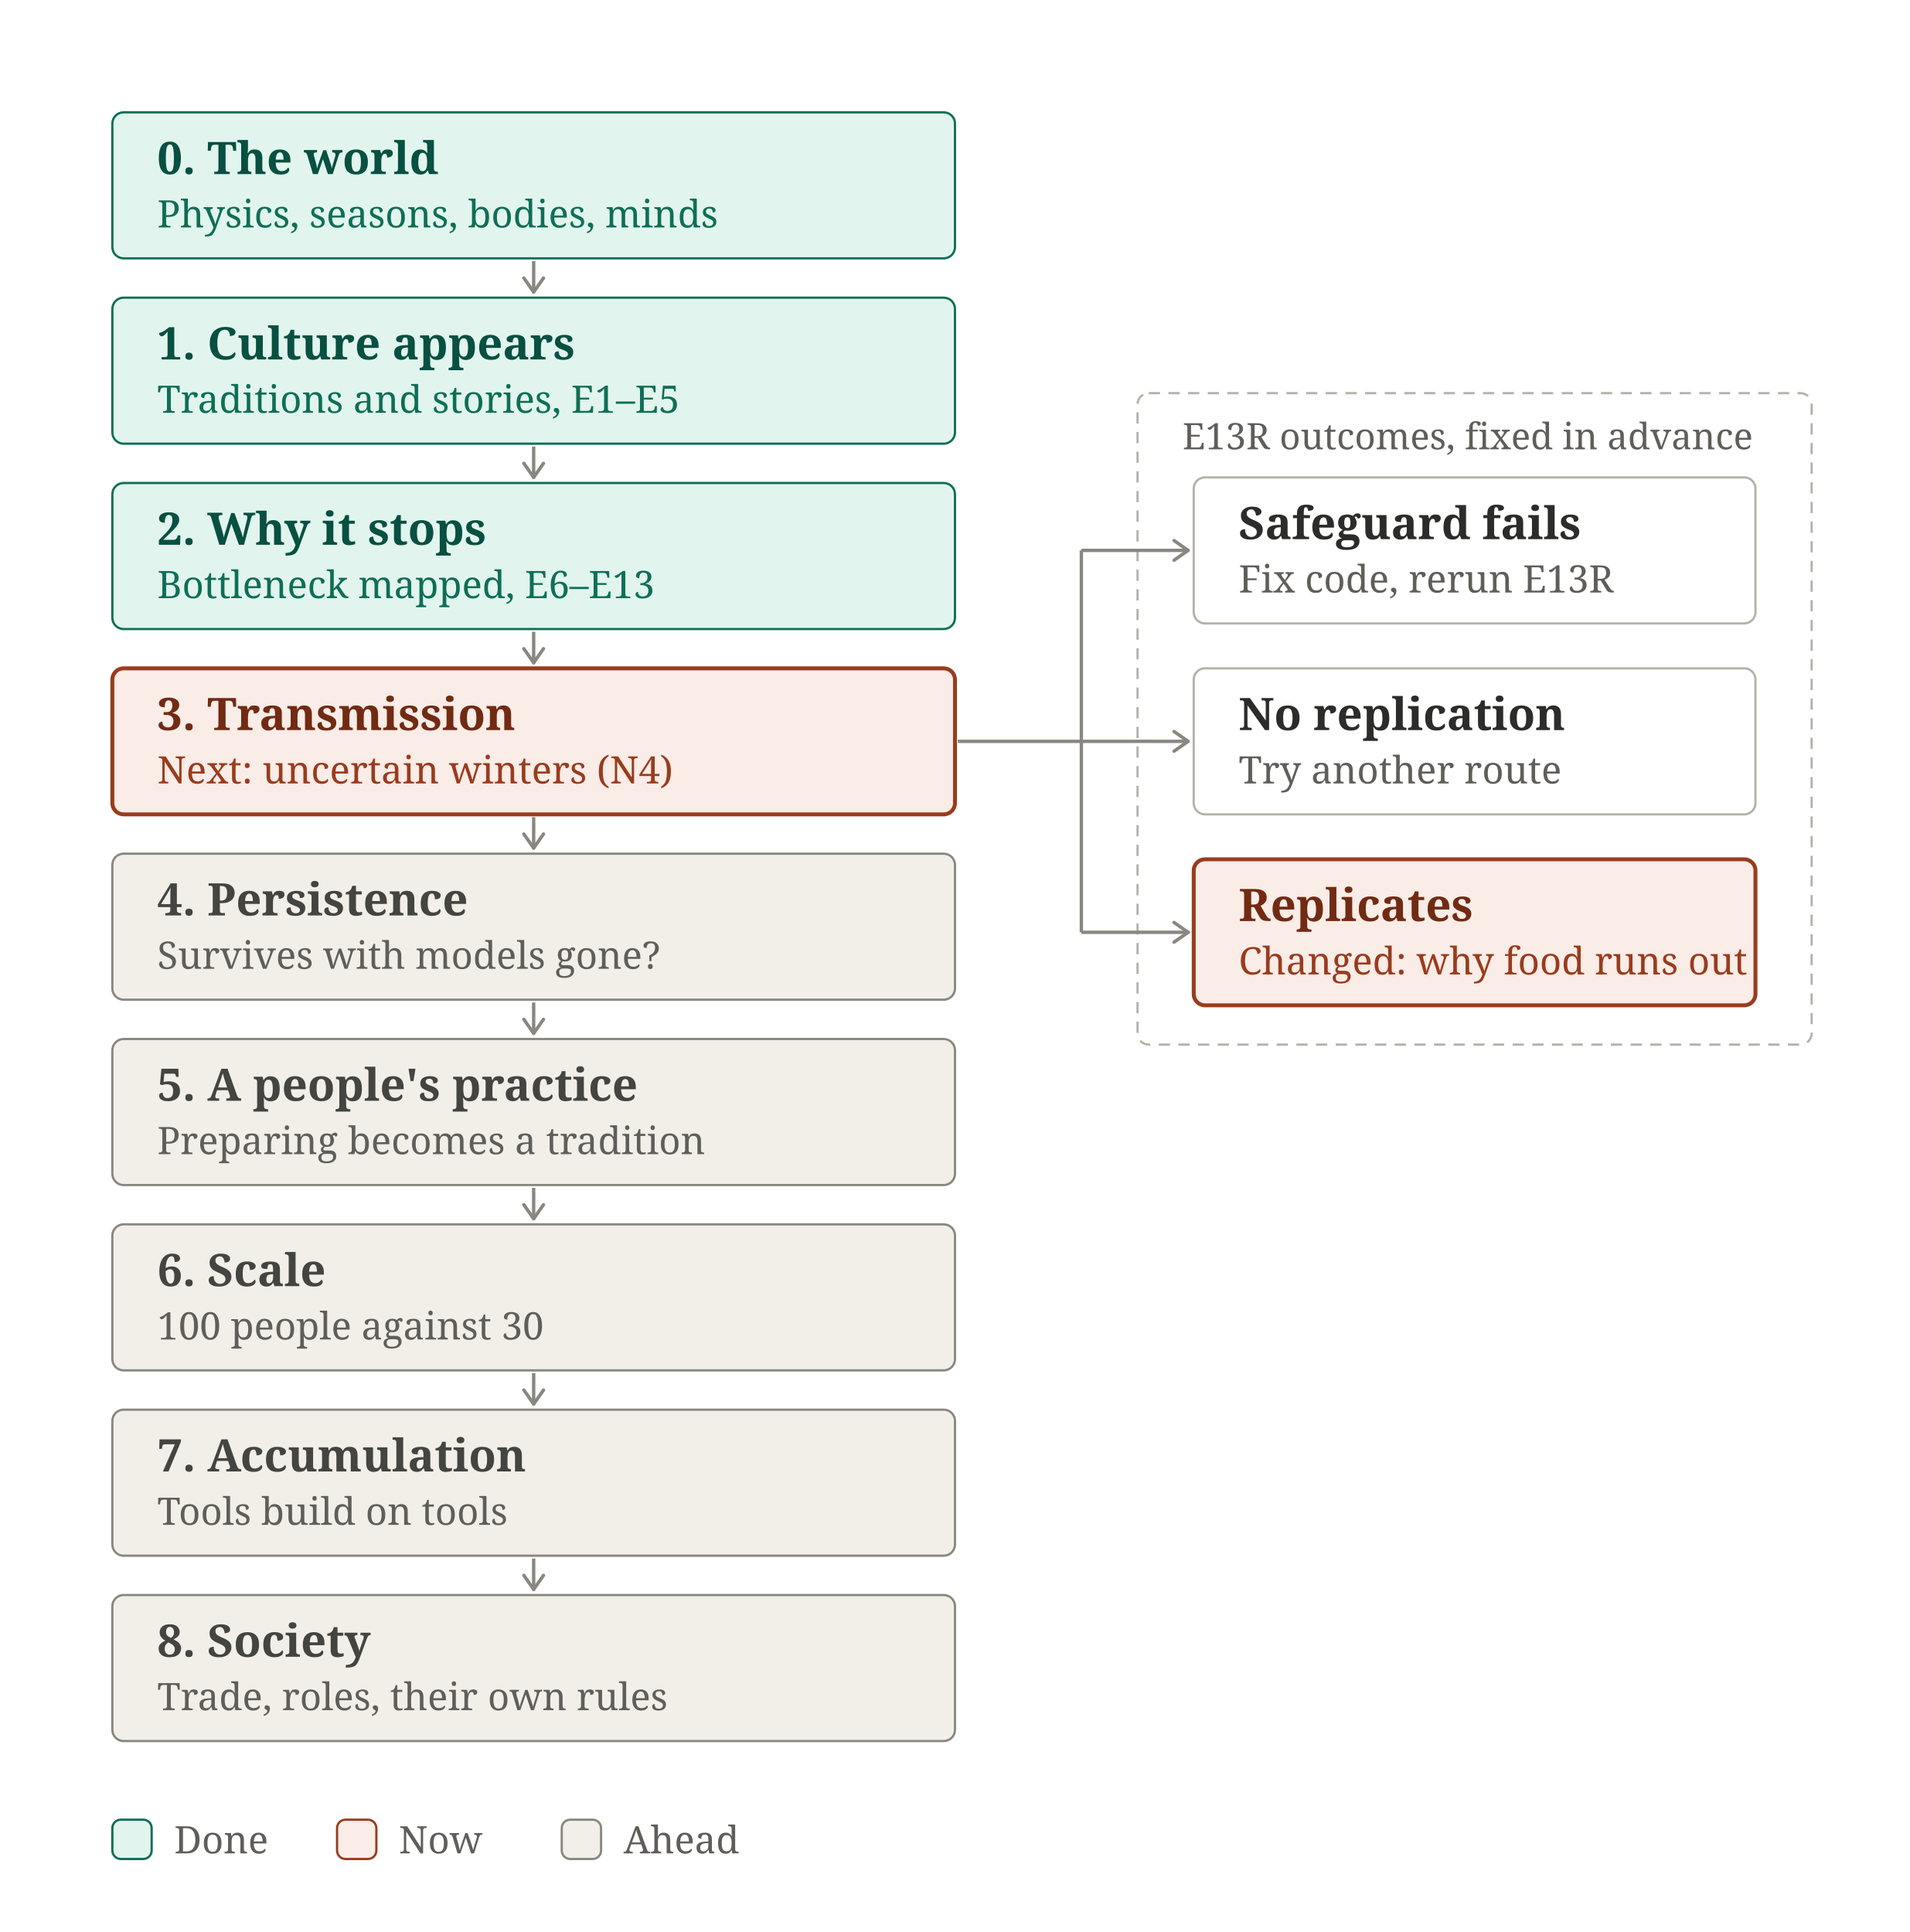
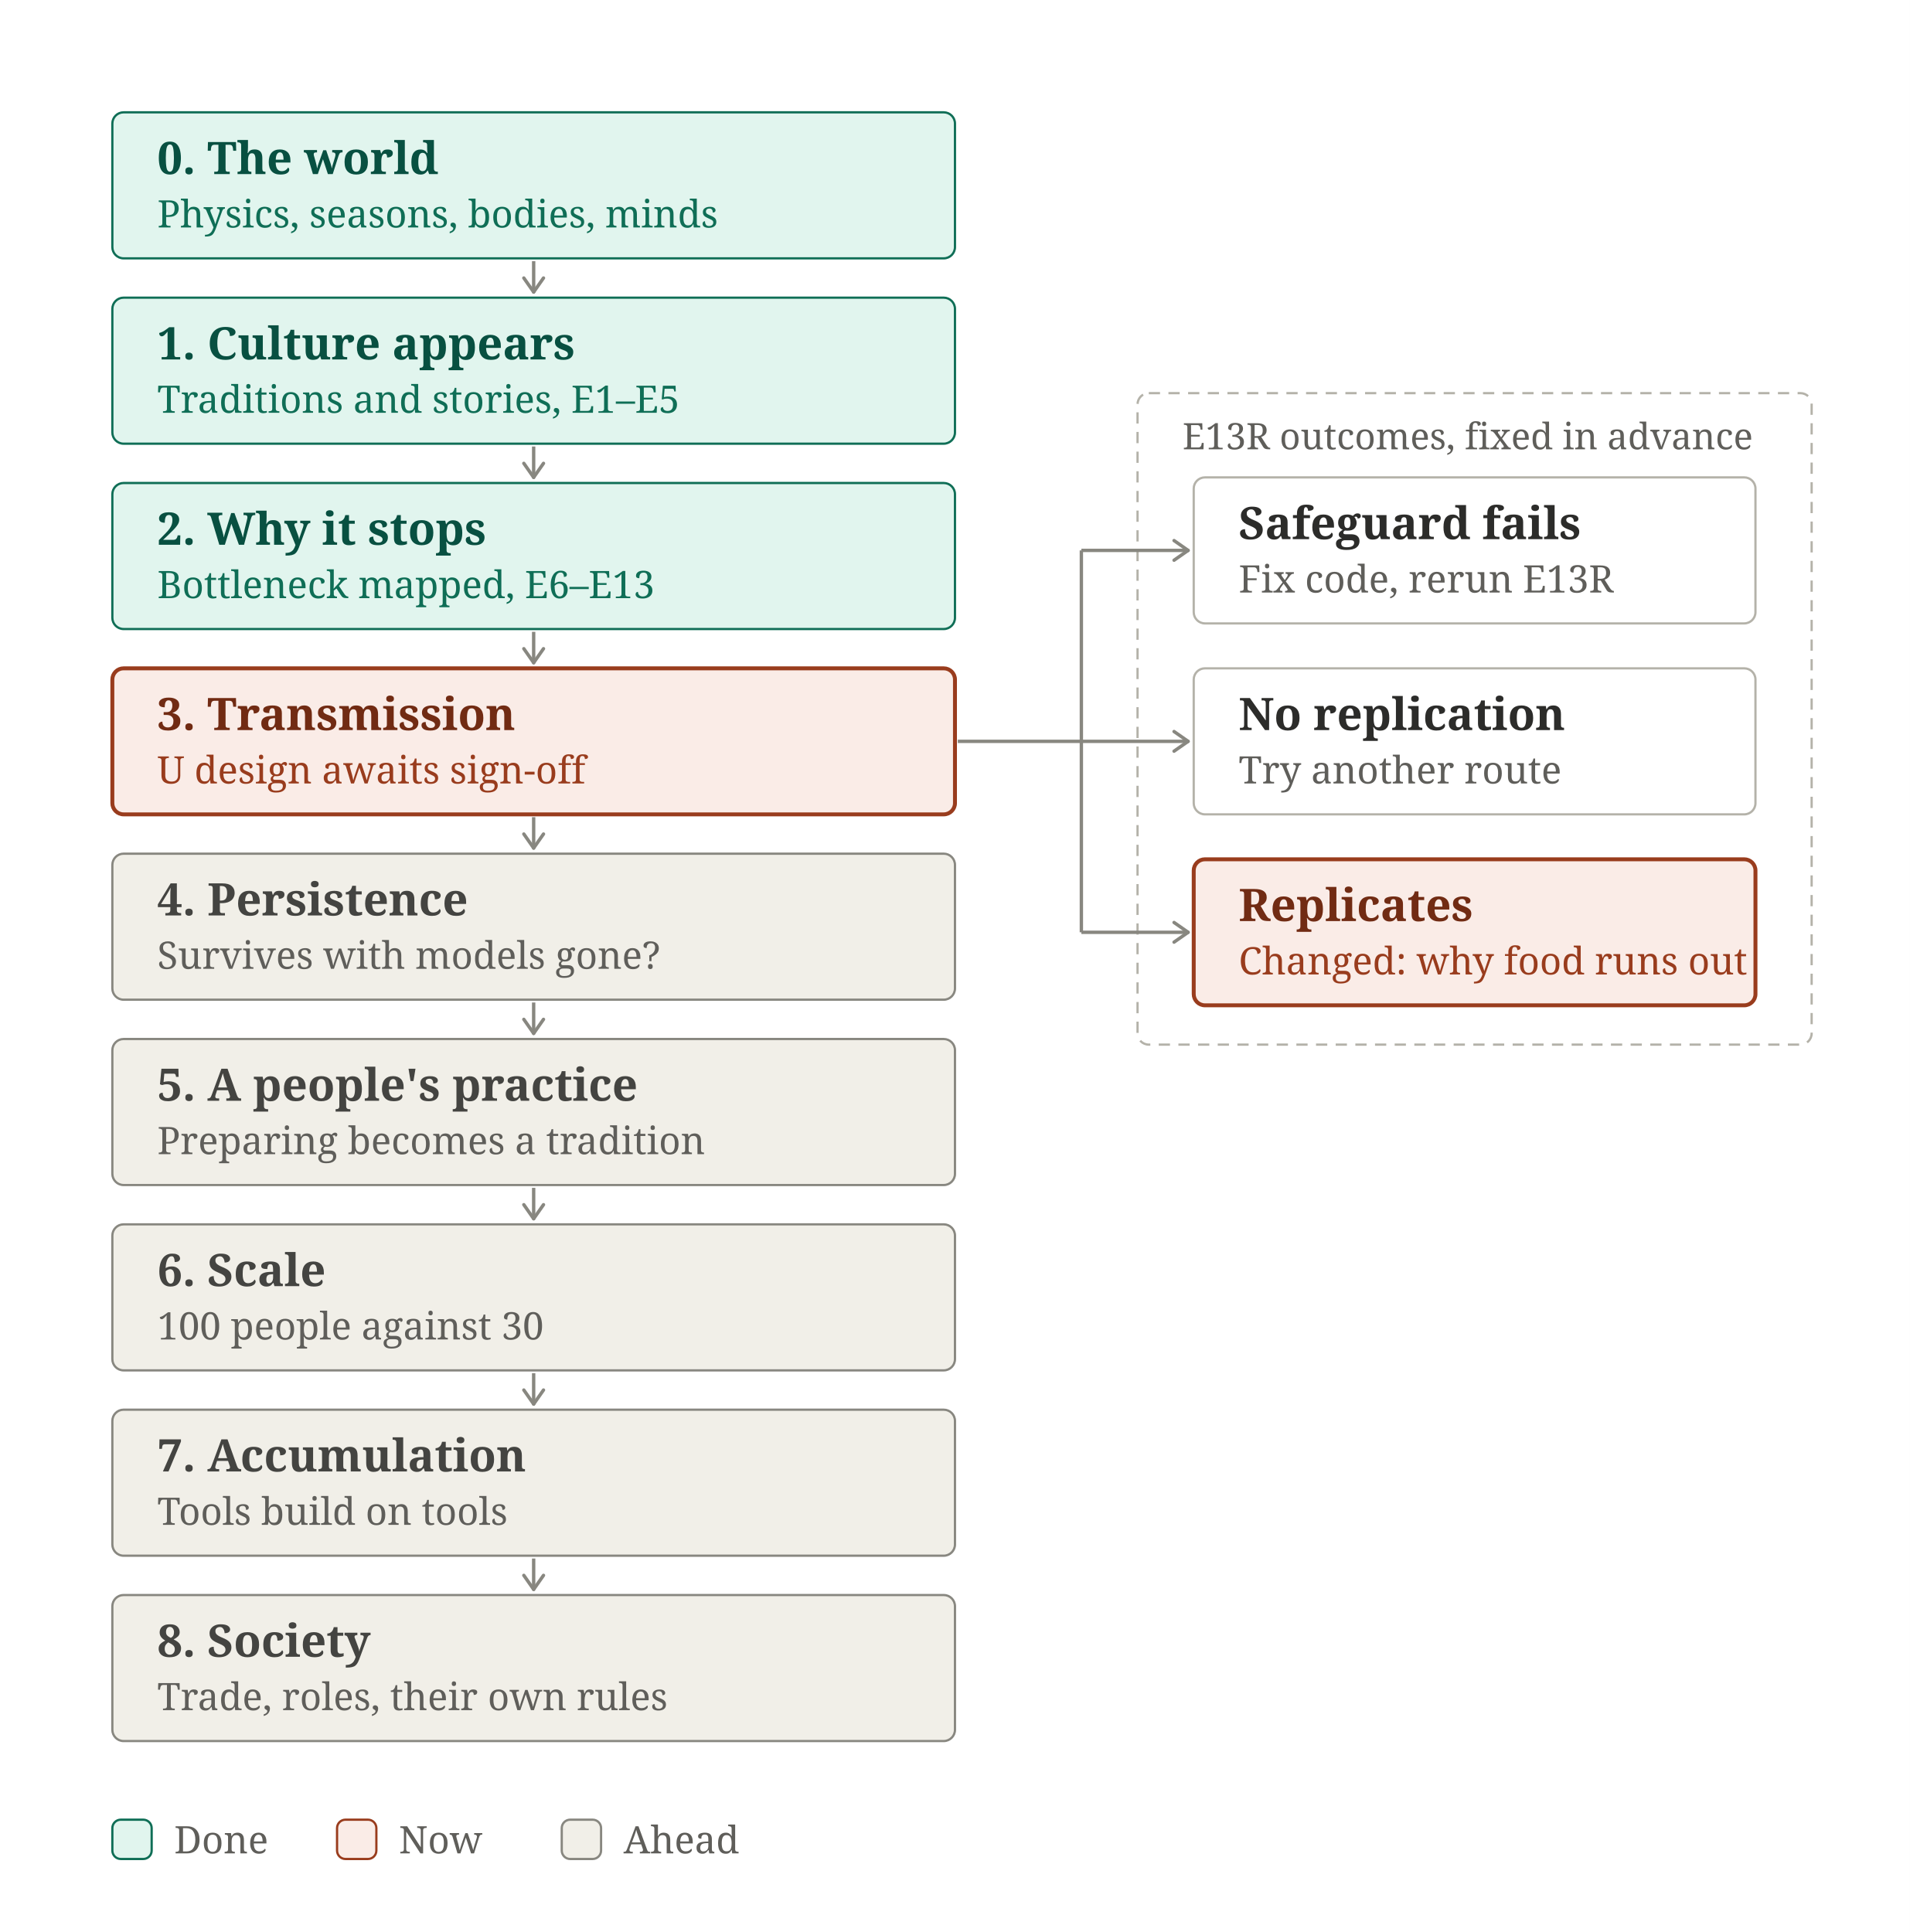
<svg xmlns="http://www.w3.org/2000/svg" width="680" height="688" viewBox="0 0 680 688" font-family="Garamond, Georgia, serif" role="img">
  <rect width="680" height="688" fill="#FFFFFF" />
  <rect x="405" y="140" width="240" height="232" rx="4" fill="none" stroke="#B4B2A9" stroke-width="0.8" stroke-dasharray="4 3" />
  <text x="421" y="160" font-size="13" fill="#5F5E5A">E13R outcomes, fixed in advance</text>
  <line x1="190" y1="93" x2="190" y2="104" stroke="#888780" stroke-width="1.2" />
  <line x1="186.5" y1="99.0" x2="190" y2="104" stroke="#888780" stroke-width="1.2" stroke-linecap="round" />
  <line x1="193.5" y1="99.0" x2="190" y2="104" stroke="#888780" stroke-width="1.2" stroke-linecap="round" />
  <line x1="190" y1="159" x2="190" y2="170" stroke="#888780" stroke-width="1.2" />
  <line x1="186.5" y1="165.0" x2="190" y2="170" stroke="#888780" stroke-width="1.2" stroke-linecap="round" />
  <line x1="193.5" y1="165.0" x2="190" y2="170" stroke="#888780" stroke-width="1.2" stroke-linecap="round" />
  <line x1="190" y1="225" x2="190" y2="236" stroke="#888780" stroke-width="1.2" />
  <line x1="186.5" y1="231.0" x2="190" y2="236" stroke="#888780" stroke-width="1.2" stroke-linecap="round" />
  <line x1="193.5" y1="231.0" x2="190" y2="236" stroke="#888780" stroke-width="1.2" stroke-linecap="round" />
  <line x1="190" y1="291" x2="190" y2="302" stroke="#888780" stroke-width="1.2" />
  <line x1="186.5" y1="297.0" x2="190" y2="302" stroke="#888780" stroke-width="1.2" stroke-linecap="round" />
  <line x1="193.5" y1="297.0" x2="190" y2="302" stroke="#888780" stroke-width="1.2" stroke-linecap="round" />
  <line x1="190" y1="357" x2="190" y2="368" stroke="#888780" stroke-width="1.2" />
  <line x1="186.5" y1="363.0" x2="190" y2="368" stroke="#888780" stroke-width="1.2" stroke-linecap="round" />
  <line x1="193.5" y1="363.0" x2="190" y2="368" stroke="#888780" stroke-width="1.2" stroke-linecap="round" />
  <line x1="190" y1="423" x2="190" y2="434" stroke="#888780" stroke-width="1.2" />
  <line x1="186.5" y1="429.0" x2="190" y2="434" stroke="#888780" stroke-width="1.2" stroke-linecap="round" />
  <line x1="193.5" y1="429.0" x2="190" y2="434" stroke="#888780" stroke-width="1.2" stroke-linecap="round" />
  <line x1="190" y1="489" x2="190" y2="500" stroke="#888780" stroke-width="1.2" />
  <line x1="186.5" y1="495.0" x2="190" y2="500" stroke="#888780" stroke-width="1.2" stroke-linecap="round" />
  <line x1="193.5" y1="495.0" x2="190" y2="500" stroke="#888780" stroke-width="1.2" stroke-linecap="round" />
  <line x1="190" y1="555" x2="190" y2="566" stroke="#888780" stroke-width="1.2" />
  <line x1="186.5" y1="561.0" x2="190" y2="566" stroke="#888780" stroke-width="1.2" stroke-linecap="round" />
  <line x1="193.5" y1="561.0" x2="190" y2="566" stroke="#888780" stroke-width="1.2" stroke-linecap="round" />
  <line x1="341" y1="264" x2="385" y2="264" stroke="#888780" stroke-width="1.2" />
  <line x1="385" y1="196" x2="385" y2="332" stroke="#888780" stroke-width="1.2" />
  <line x1="385" y1="196" x2="423" y2="196" stroke="#888780" stroke-width="1.2" />
  <line x1="418.0" y1="199.5" x2="423" y2="196" stroke="#888780" stroke-width="1.2" stroke-linecap="round" />
  <line x1="418.0" y1="192.5" x2="423" y2="196" stroke="#888780" stroke-width="1.2" stroke-linecap="round" />
  <line x1="385" y1="264" x2="423" y2="264" stroke="#888780" stroke-width="1.2" />
  <line x1="418.0" y1="267.5" x2="423" y2="264" stroke="#888780" stroke-width="1.2" stroke-linecap="round" />
  <line x1="418.0" y1="260.5" x2="423" y2="264" stroke="#888780" stroke-width="1.2" stroke-linecap="round" />
  <line x1="385" y1="332" x2="423" y2="332" stroke="#888780" stroke-width="1.2" />
  <line x1="418.0" y1="335.5" x2="423" y2="332" stroke="#888780" stroke-width="1.2" stroke-linecap="round" />
  <line x1="418.0" y1="328.5" x2="423" y2="332" stroke="#888780" stroke-width="1.2" stroke-linecap="round" />
  <rect x="40" y="40" width="300" height="52" rx="4" fill="#E1F5EE" stroke="#0F6E56" stroke-width="0.8" />
  <text x="56" y="62" font-size="16" font-weight="bold" fill="#085041">0. The world</text>
  <text x="56" y="81" font-size="13.5" fill="#0F6E56">Physics, seasons, bodies, minds</text>
  <rect x="40" y="106" width="300" height="52" rx="4" fill="#E1F5EE" stroke="#0F6E56" stroke-width="0.8" />
  <text x="56" y="128" font-size="16" font-weight="bold" fill="#085041">1. Culture appears</text>
  <text x="56" y="147" font-size="13.5" fill="#0F6E56">Traditions and stories, E1–E5</text>
  <rect x="40" y="172" width="300" height="52" rx="4" fill="#E1F5EE" stroke="#0F6E56" stroke-width="0.8" />
  <text x="56" y="194" font-size="16" font-weight="bold" fill="#085041">2. Why it stops</text>
  <text x="56" y="213" font-size="13.5" fill="#0F6E56">Bottleneck mapped, E6–E13</text>
  <rect x="40" y="238" width="300" height="52" rx="4" fill="#FAECE7" stroke="#993C1D" stroke-width="1.4" />
  <text x="56" y="260" font-size="16" font-weight="bold" fill="#712B13">3. Transmission</text>
-   <text x="56" y="279" font-size="13.5" fill="#993C1D">Next: uncertain winters (N4)</text>
+   <text x="56" y="279" font-size="13.5" fill="#993C1D">U design awaits sign-off</text>
  <rect x="40" y="304" width="300" height="52" rx="4" fill="#F1EFE8" stroke="#888780" stroke-width="0.8" />
  <text x="56" y="326" font-size="16" font-weight="bold" fill="#444441">4. Persistence</text>
  <text x="56" y="345" font-size="13.5" fill="#5F5E5A">Survives with models gone?</text>
  <rect x="40" y="370" width="300" height="52" rx="4" fill="#F1EFE8" stroke="#888780" stroke-width="0.8" />
  <text x="56" y="392" font-size="16" font-weight="bold" fill="#444441">5. A people's practice</text>
  <text x="56" y="411" font-size="13.5" fill="#5F5E5A">Preparing becomes a tradition</text>
  <rect x="40" y="436" width="300" height="52" rx="4" fill="#F1EFE8" stroke="#888780" stroke-width="0.8" />
  <text x="56" y="458" font-size="16" font-weight="bold" fill="#444441">6. Scale</text>
  <text x="56" y="477" font-size="13.5" fill="#5F5E5A">100 people against 30</text>
  <rect x="40" y="502" width="300" height="52" rx="4" fill="#F1EFE8" stroke="#888780" stroke-width="0.8" />
  <text x="56" y="524" font-size="16" font-weight="bold" fill="#444441">7. Accumulation</text>
  <text x="56" y="543" font-size="13.5" fill="#5F5E5A">Tools build on tools</text>
  <rect x="40" y="568" width="300" height="52" rx="4" fill="#F1EFE8" stroke="#888780" stroke-width="0.8" />
  <text x="56" y="590" font-size="16" font-weight="bold" fill="#444441">8. Society</text>
  <text x="56" y="609" font-size="13.5" fill="#5F5E5A">Trade, roles, their own rules</text>
  <rect x="425" y="170" width="200" height="52" rx="4" fill="#FFFFFF" stroke="#B4B2A9" stroke-width="0.8" />
  <text x="441" y="192" font-size="16" font-weight="bold" fill="#2C2C2A">Safeguard fails</text>
  <text x="441" y="211" font-size="13.5" fill="#5F5E5A">Fix code, rerun E13R</text>
  <rect x="425" y="238" width="200" height="52" rx="4" fill="#FFFFFF" stroke="#B4B2A9" stroke-width="0.8" />
  <text x="441" y="260" font-size="16" font-weight="bold" fill="#2C2C2A">No replication</text>
  <text x="441" y="279" font-size="13.5" fill="#5F5E5A">Try another route</text>
  <rect x="425" y="306" width="200" height="52" rx="4" fill="#FAECE7" stroke="#993C1D" stroke-width="1.4" />
  <text x="441" y="328" font-size="16" font-weight="bold" fill="#712B13">Replicates</text>
  <text x="441" y="347" font-size="13.5" fill="#993C1D">Changed: why food runs out</text>
  <rect x="40" y="648" width="14" height="14" rx="3" fill="#E1F5EE" stroke="#0F6E56" stroke-width="0.8" />
  <text x="62" y="660" font-size="13.5" fill="#5F5E5A">Done</text>
  <rect x="120" y="648" width="14" height="14" rx="3" fill="#FAECE7" stroke="#993C1D" stroke-width="0.8" />
  <text x="142" y="660" font-size="13.5" fill="#5F5E5A">Now</text>
  <rect x="200" y="648" width="14" height="14" rx="3" fill="#F1EFE8" stroke="#888780" stroke-width="0.8" />
  <text x="222" y="660" font-size="13.5" fill="#5F5E5A">Ahead</text>
</svg>
